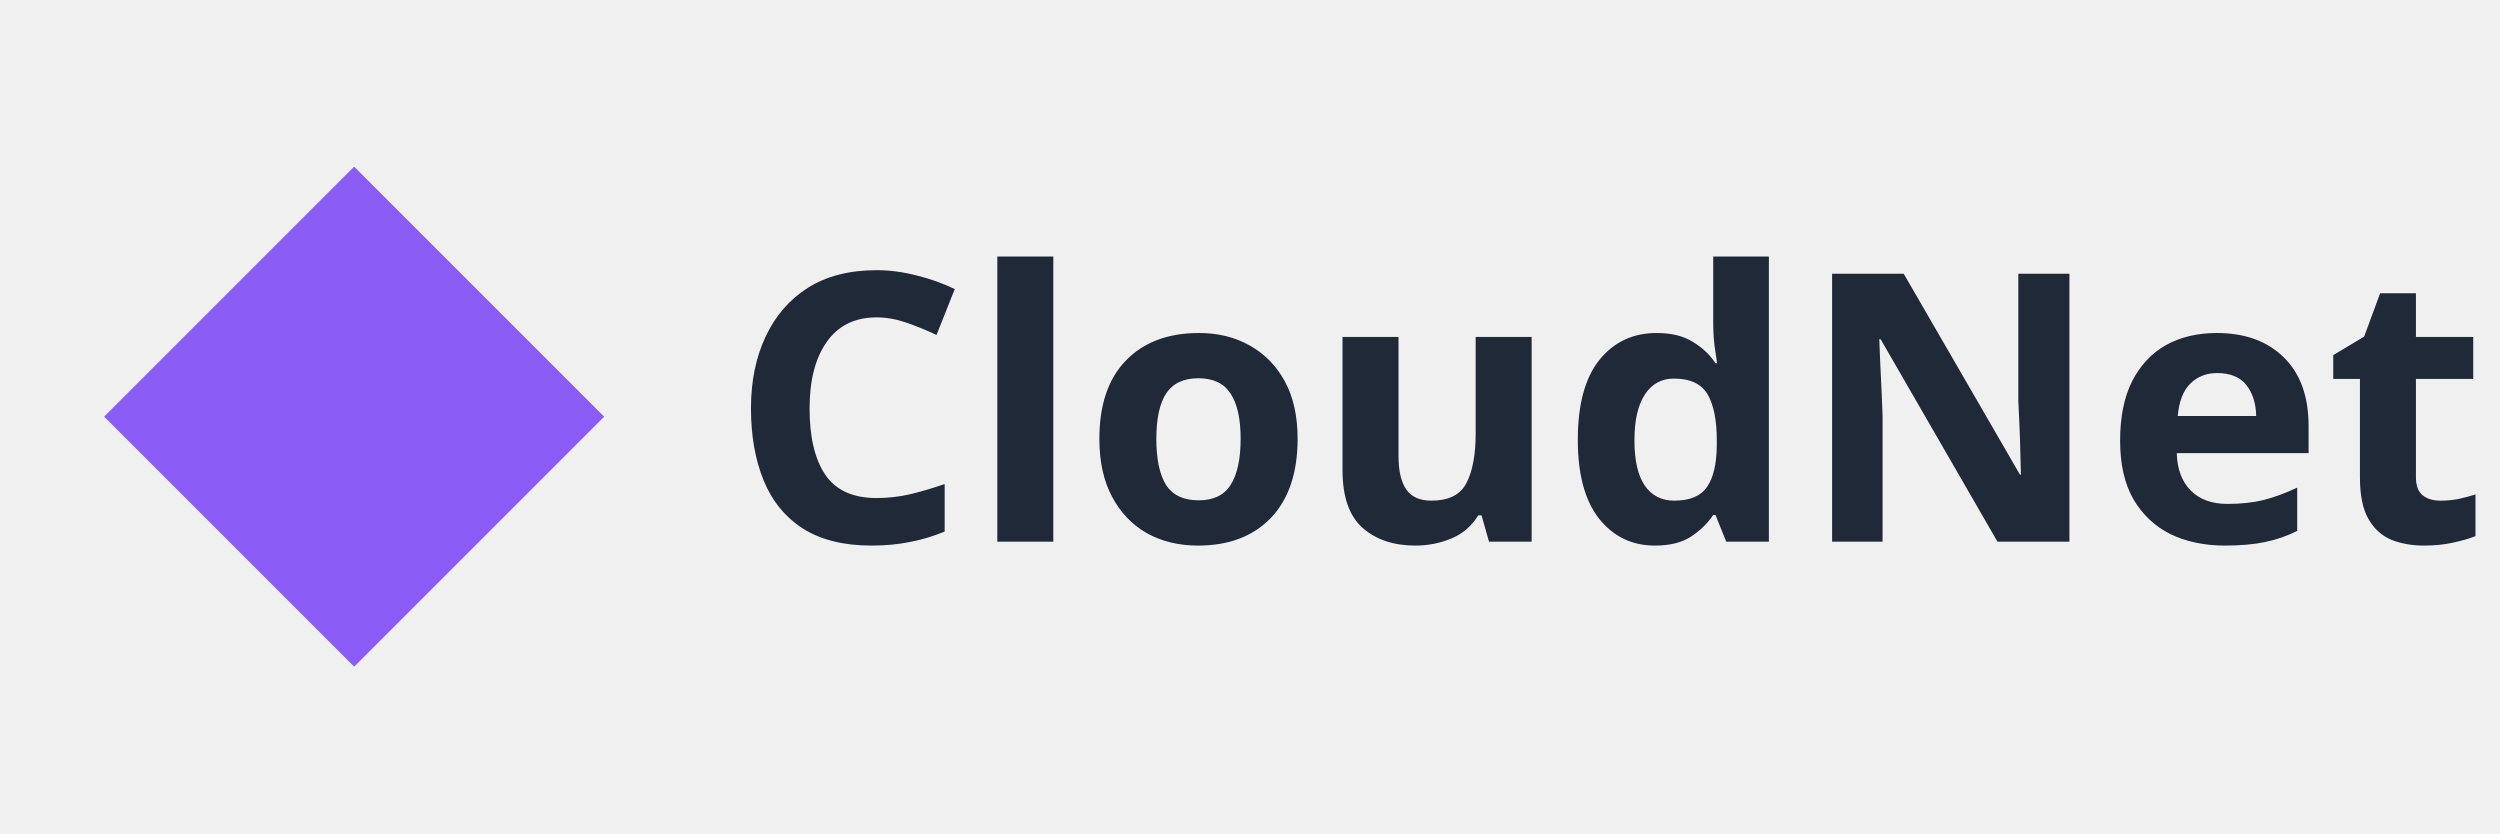
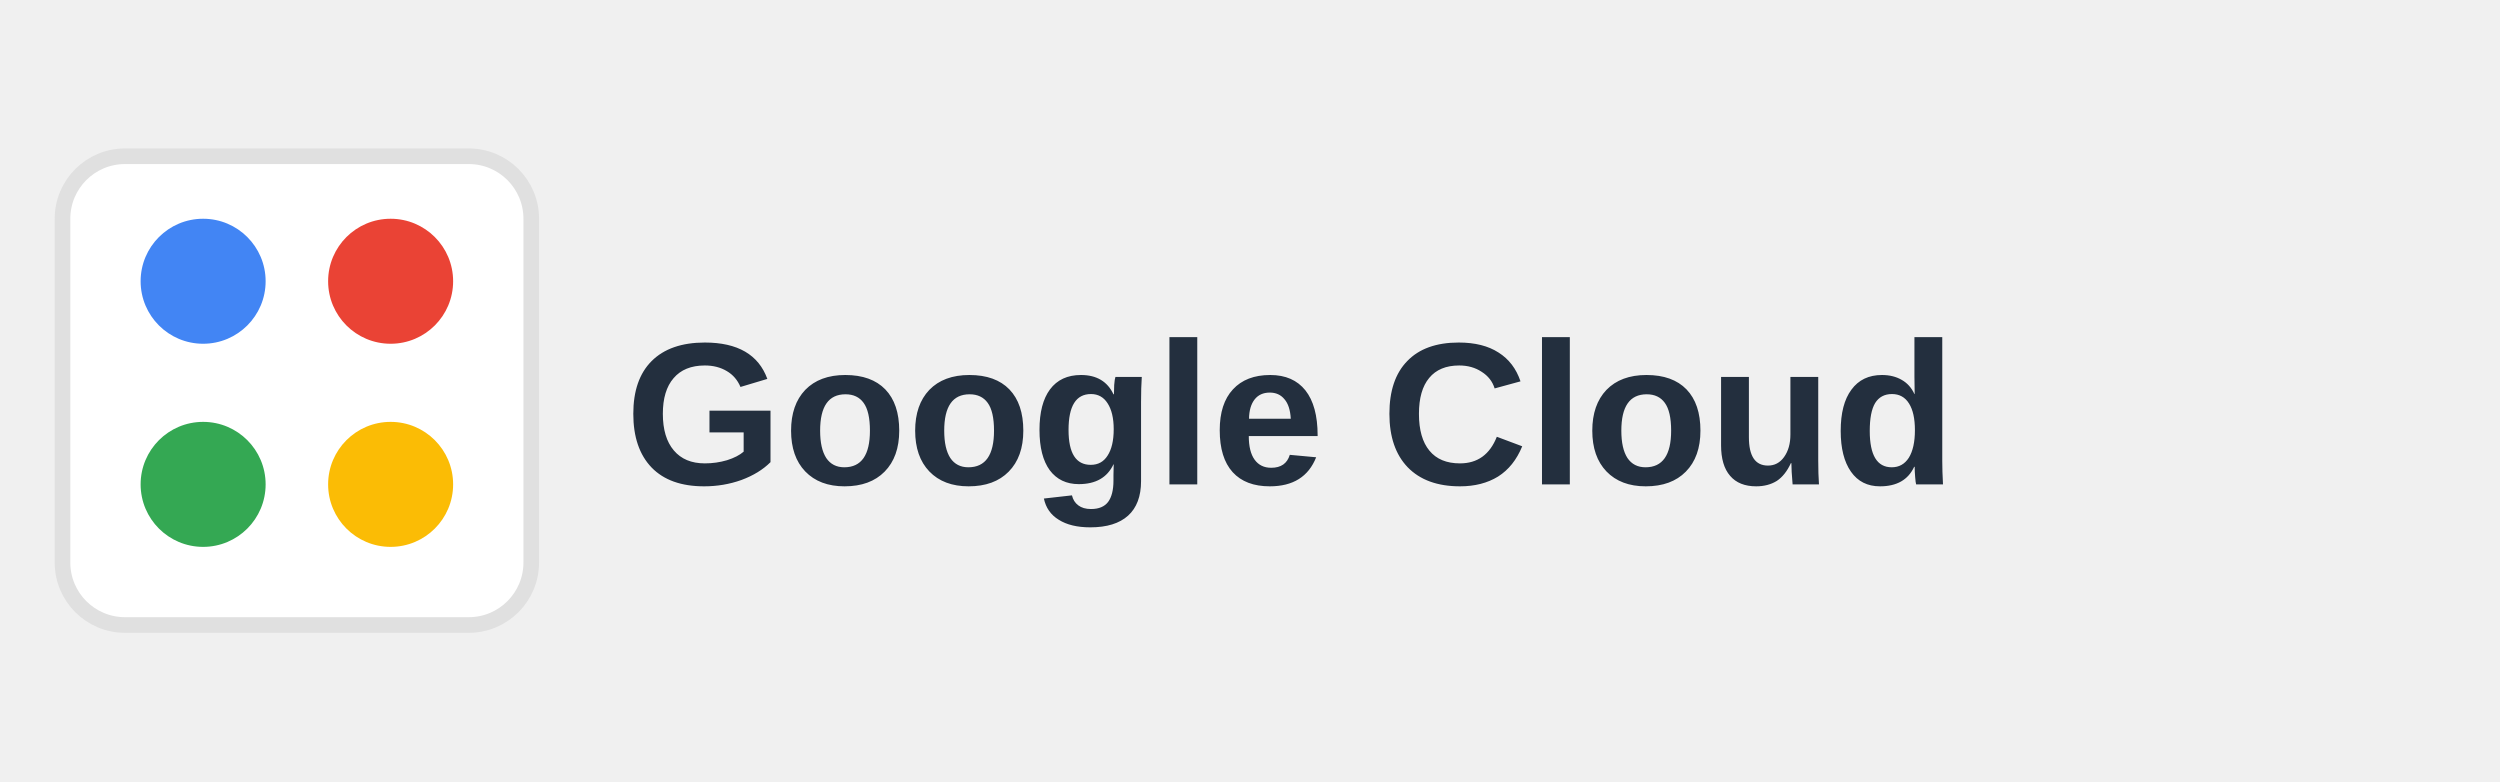
- <svg xmlns="http://www.w3.org/2000/svg" viewBox="0 0 120 40">
-   <path d="M5 20 L17 8 L29 20 L17 32 Z" fill="#8b5cf6" />
-   <text x="35" y="26" font-family="system-ui, sans-serif" font-size="18" font-weight="600" fill="#1f2937">CloudNet</text>
+ <svg xmlns="http://www.w3.org/2000/svg" viewBox="0 0 160 50">
+   <rect x="4" y="10" width="30" height="30" rx="4" fill="#ffffff" stroke="#e0e0e0" stroke-width="1" />
+   <circle cx="13" cy="18" r="4" fill="#4285F4" />
+   <circle cx="25" cy="18" r="4" fill="#EA4335" />
+   <circle cx="25" cy="31" r="4" fill="#FBBC05" />
+   <circle cx="13" cy="31" r="4" fill="#34A853" />
+   <text x="40" y="31" font-family="Arial, sans-serif" font-size="13" font-weight="600" fill="#232F3E">Google Cloud</text>
</svg>
